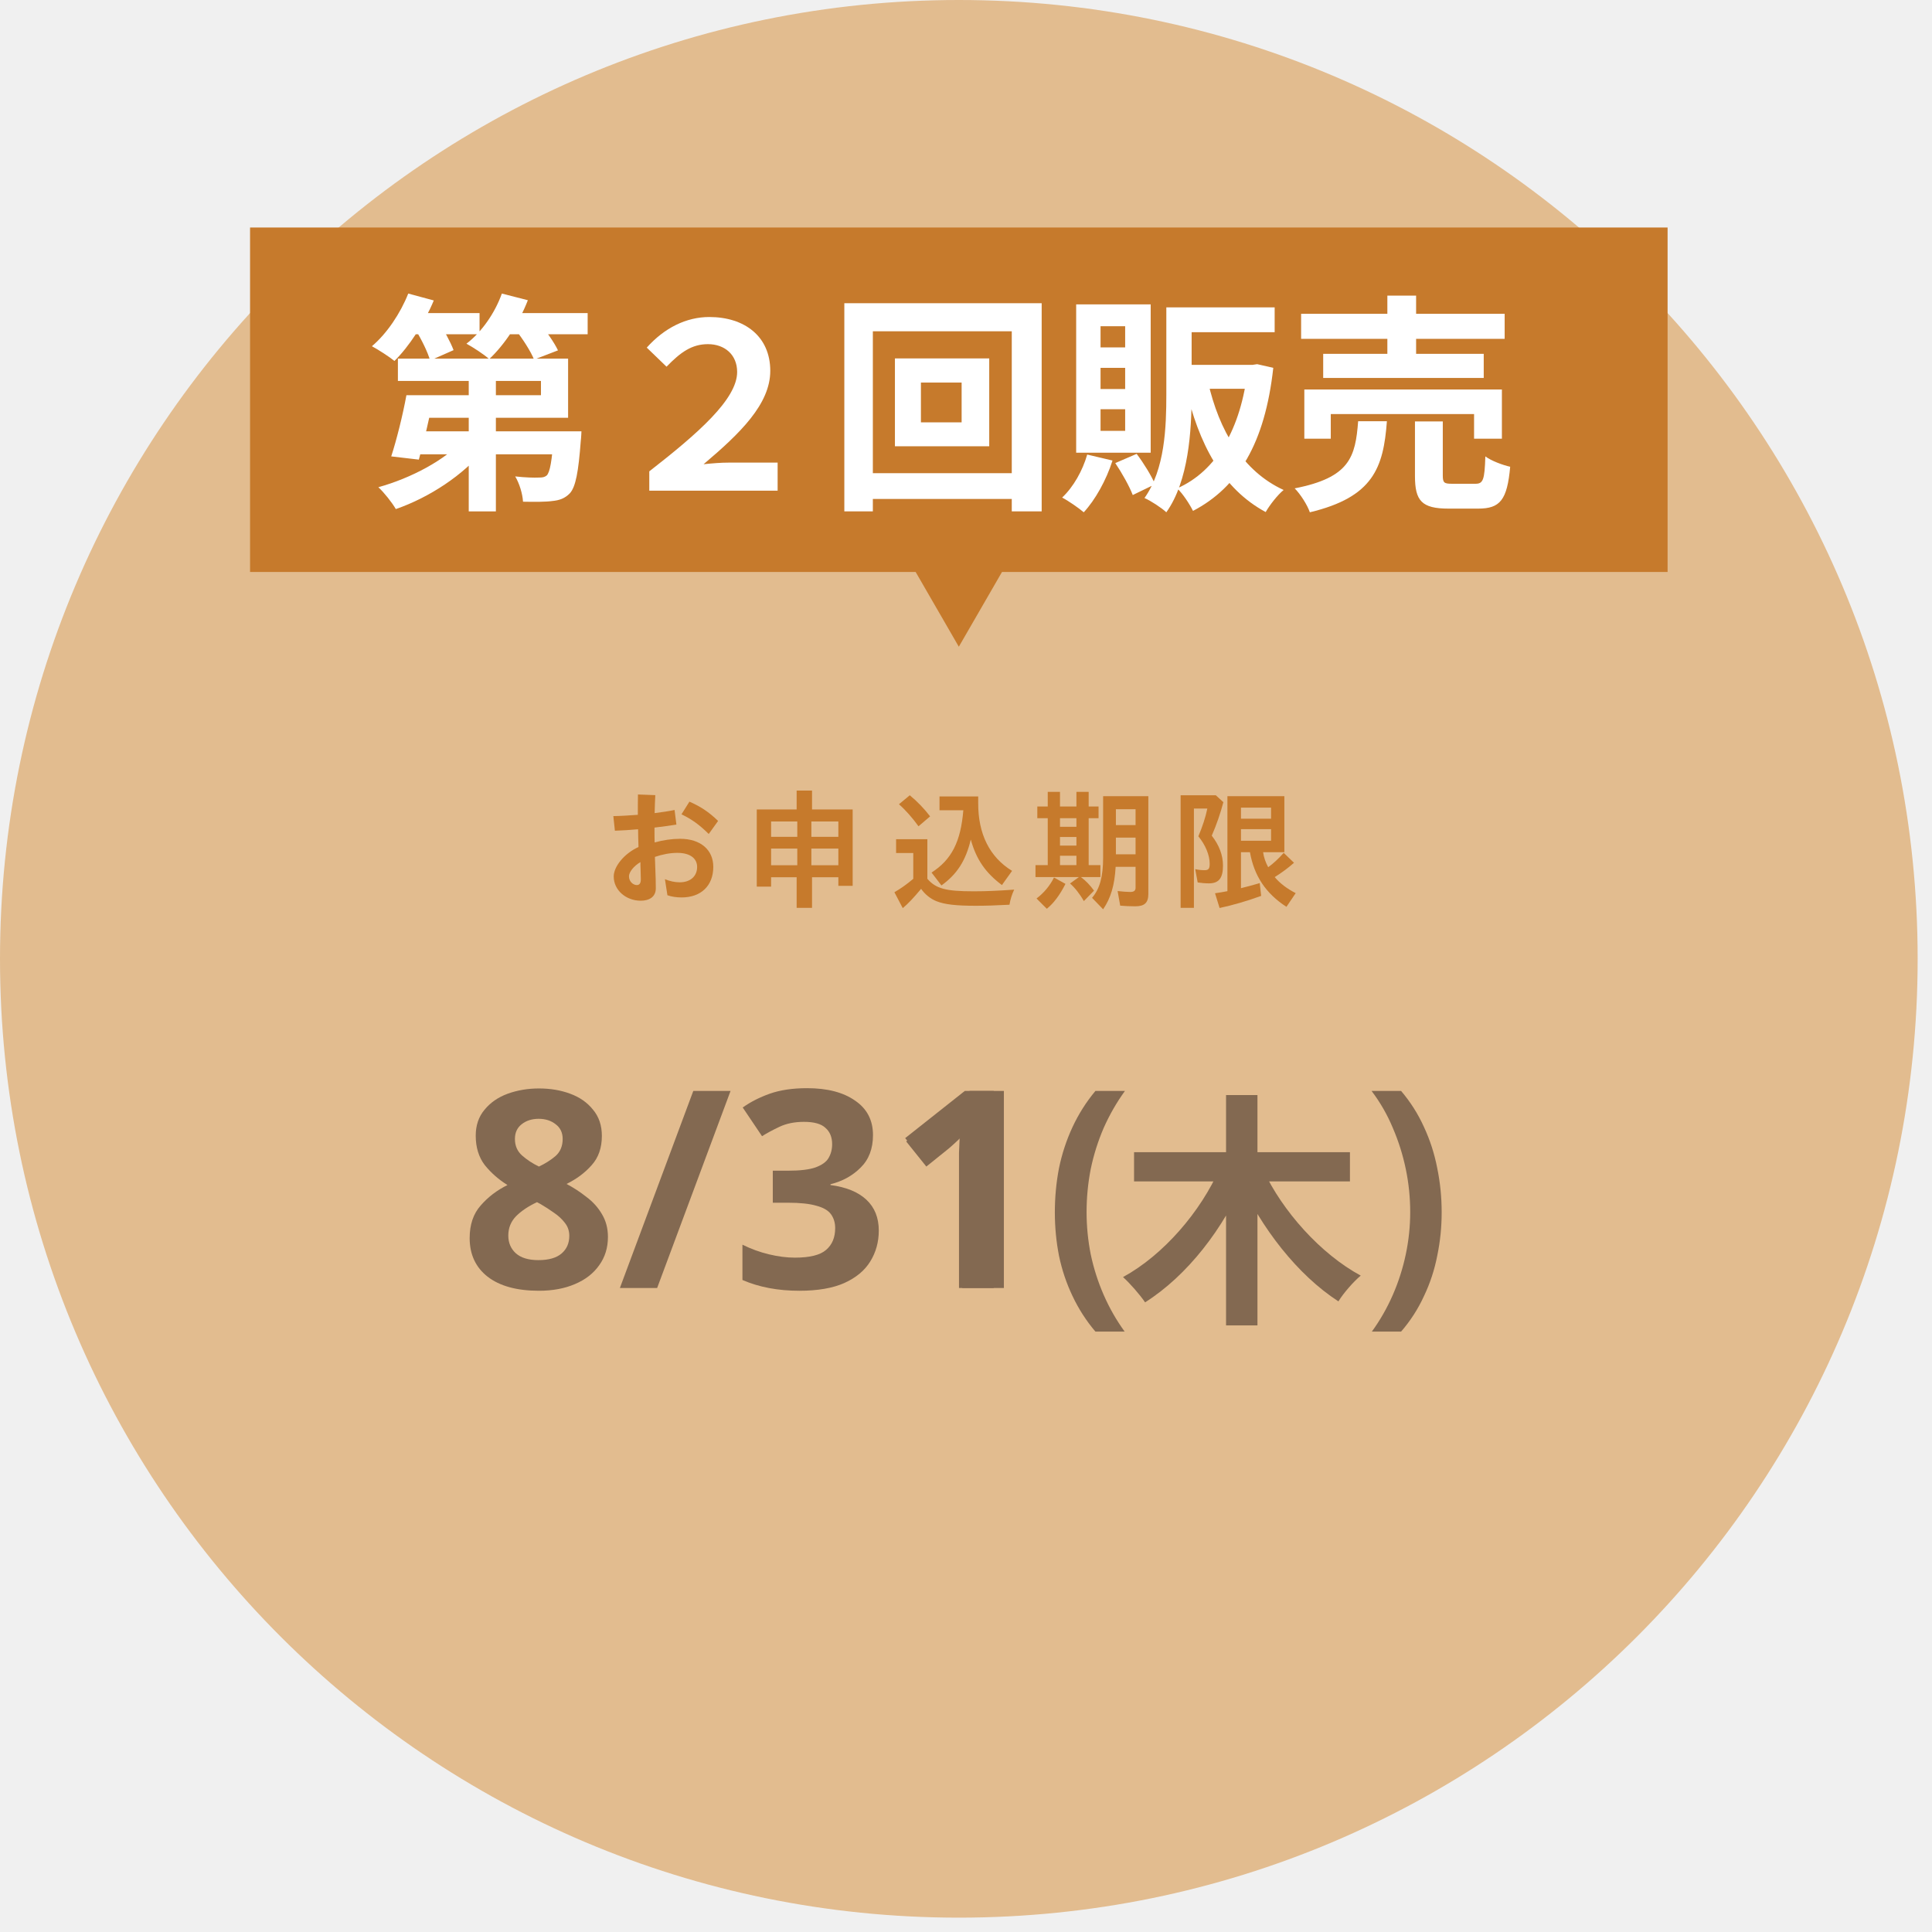
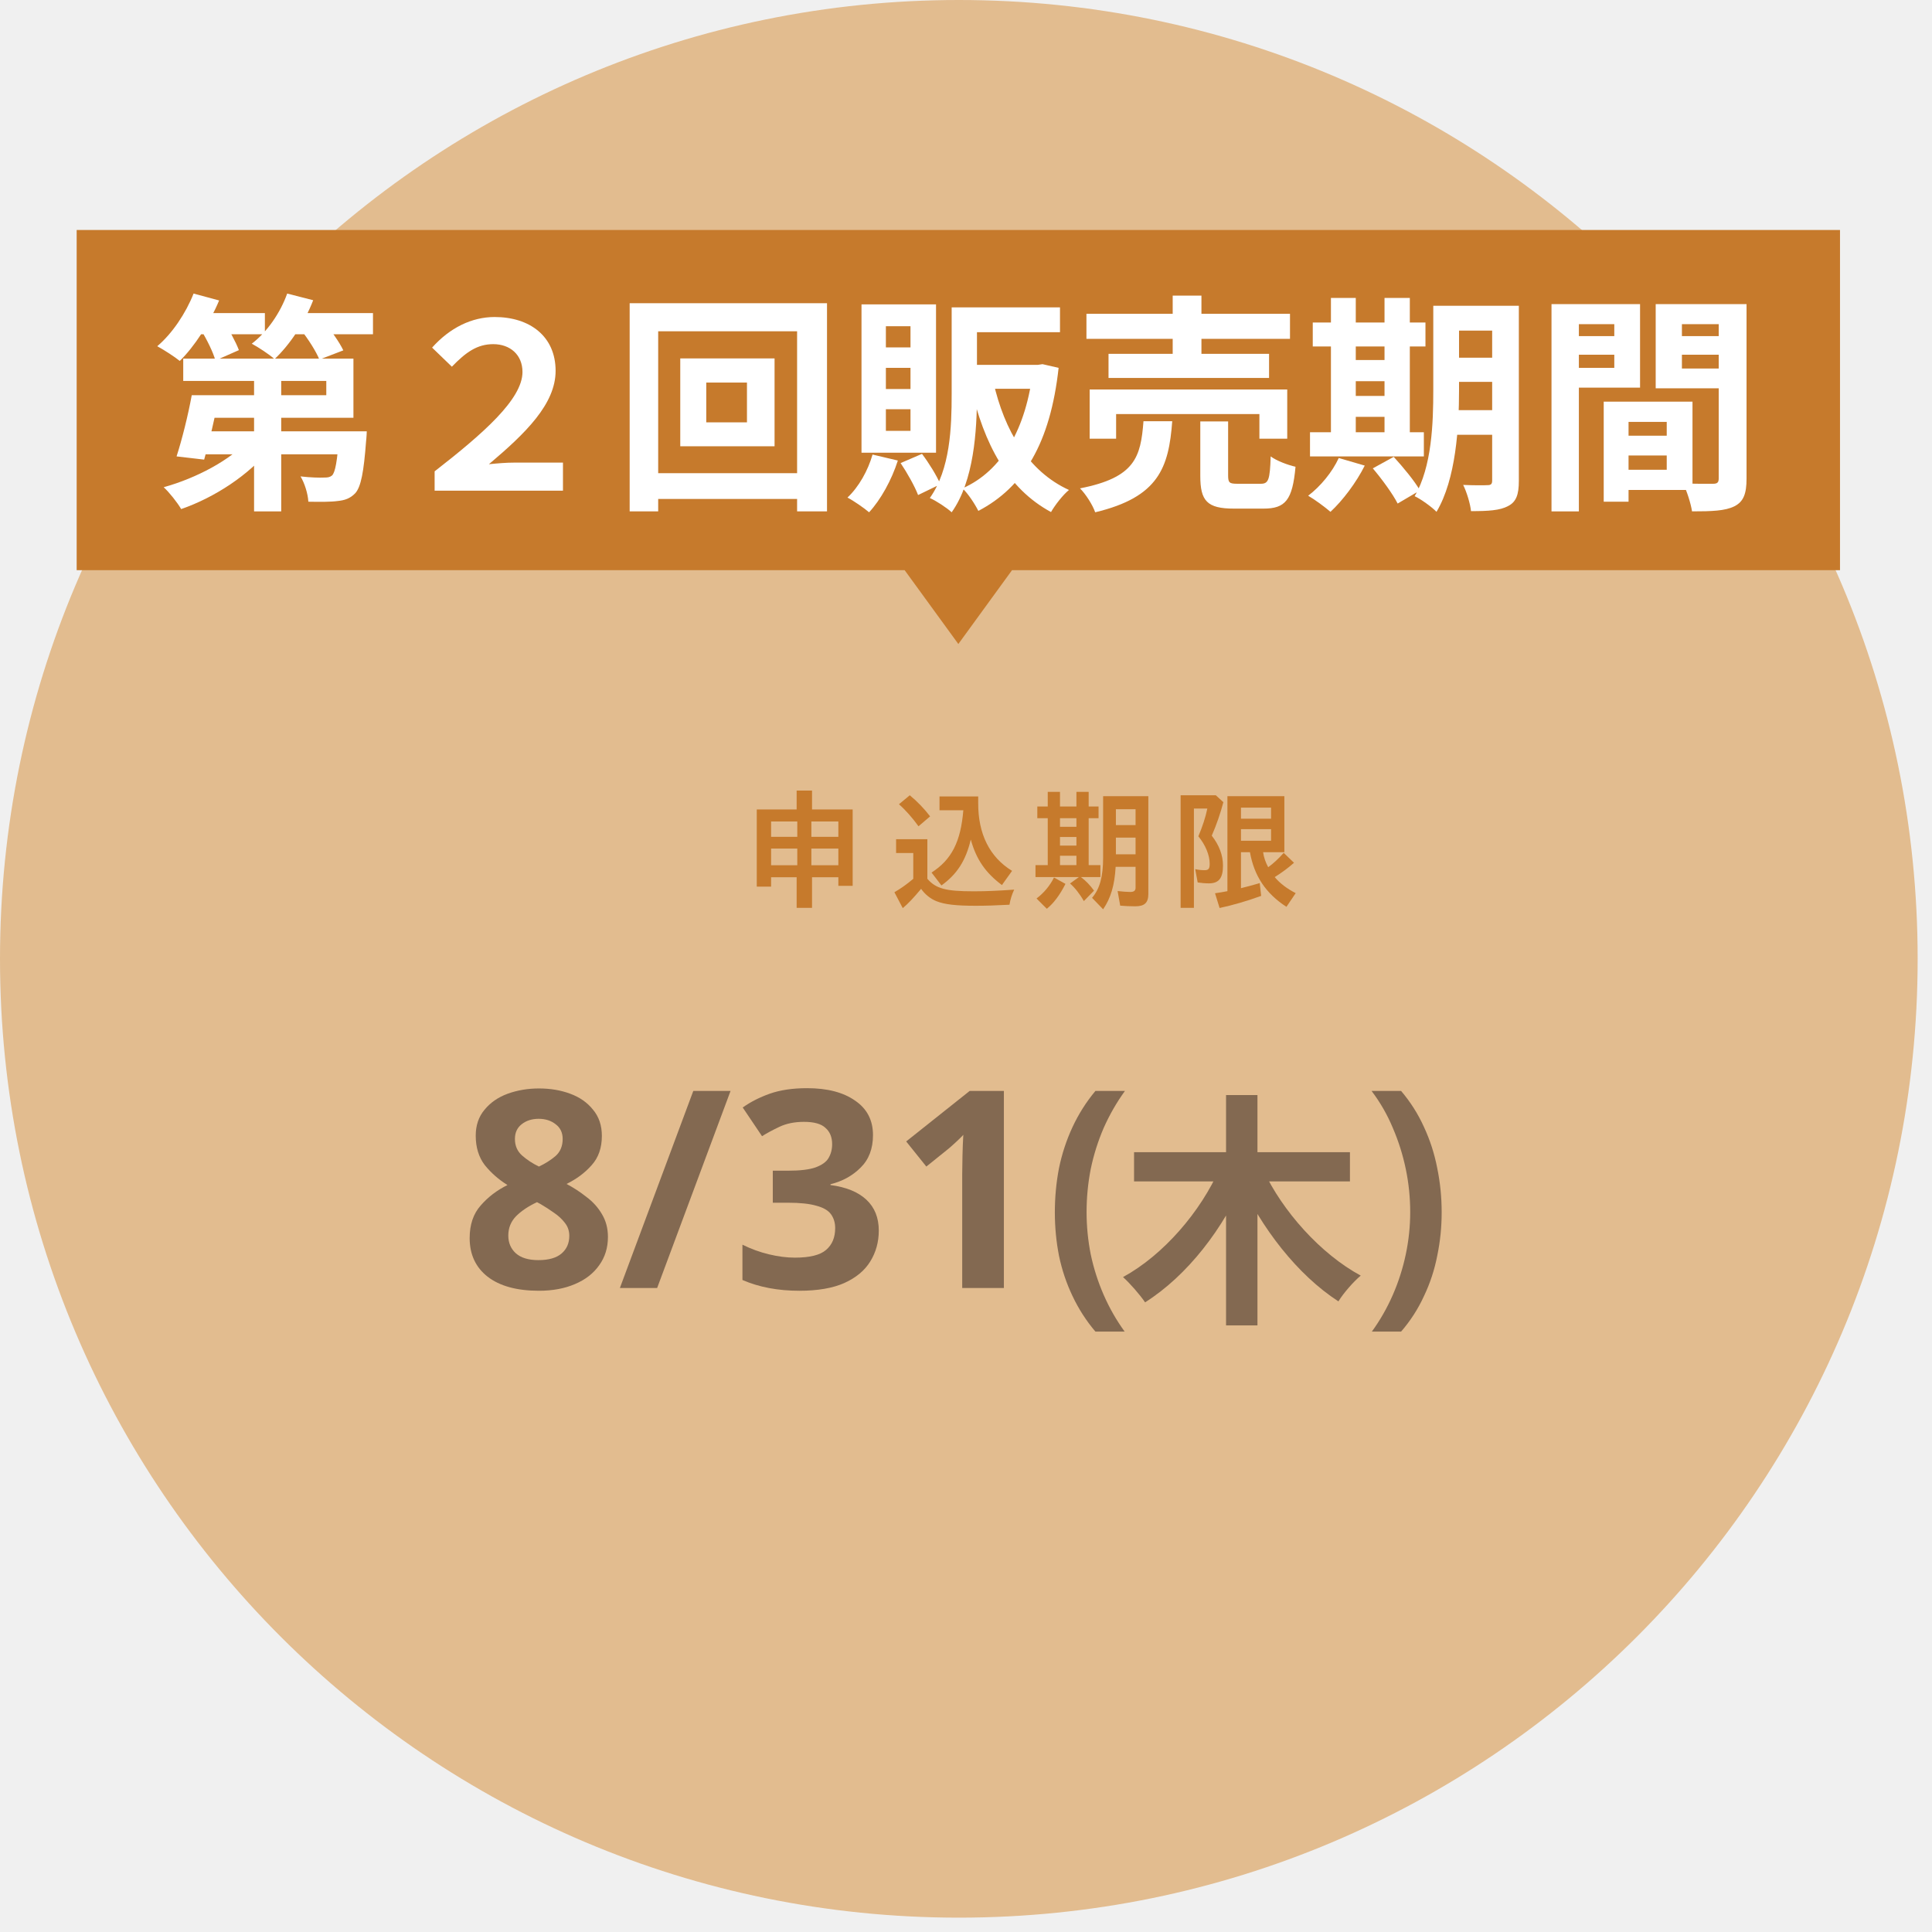
<svg xmlns="http://www.w3.org/2000/svg" width="126" height="126" viewBox="0 0 126 126" fill="none">
  <path d="M62.532 125.064C97.068 125.064 125.064 97.068 125.064 62.532C125.064 27.997 97.068 0 62.532 0C27.997 0 0 27.997 0 62.532C0 97.068 27.997 125.064 62.532 125.064Z" fill="#E2BC8F" />
-   <path d="M108.756 14.839H16.308V37.302H59.716L62.532 42.178L65.348 37.302H108.756V14.839Z" fill="#C67A2C" />
+   <path d="M120 15H5V37.184H58.998L62.501 42L66.003 37.184H120V15Z" fill="#C67A2C" />
  <path d="M58.331 58.189C58.73 57.959 59.13 57.679 59.562 57.313V55.63H58.441V54.73H60.48V57.313C61.042 57.959 61.68 58.129 63.507 58.129C64.297 58.129 65.096 58.095 66.142 58.019C65.988 58.35 65.895 58.648 65.835 59.004C64.781 59.056 64.322 59.072 63.626 59.072C62.342 59.072 61.611 58.987 61.076 58.775C60.685 58.622 60.311 58.316 60.073 57.968C59.562 58.579 59.215 58.945 58.875 59.226L58.331 58.189ZM58.628 52.451L59.334 51.865C59.844 52.29 60.285 52.749 60.659 53.242L59.903 53.888C59.512 53.344 59.053 52.825 58.628 52.451ZM60.753 56.906C62.062 56.064 62.656 54.9 62.826 52.843H61.272V51.942H63.796V52.375C63.787 54.39 64.544 55.903 66.005 56.795L65.343 57.721C64.263 56.913 63.668 56.038 63.312 54.755C62.988 56.114 62.427 57.007 61.398 57.746L60.753 56.906Z" fill="#C67A2C" />
  <path d="M69.784 57.619L70.362 57.202H67.532V56.421H68.331V53.361H67.651V52.596H68.331V51.644H69.13V52.596H70.201V51.644H71V52.596H71.645V53.361H71V56.421H71.765V57.202H70.498C70.805 57.432 71.11 57.746 71.349 58.086L70.686 58.767C70.422 58.299 70.091 57.883 69.784 57.619ZM67.6 58.597C68.067 58.248 68.475 57.764 68.739 57.228L69.487 57.645C69.113 58.384 68.714 58.911 68.271 59.268L67.6 58.597ZM70.201 53.922V53.361H69.13V53.922H70.201ZM70.201 55.146V54.585H69.13V55.146H70.201ZM70.201 56.421V55.809H69.13V56.421H70.201ZM71.221 58.554C71.723 57.968 71.943 57.177 71.943 55.928V51.925H74.892V58.299C74.892 58.877 74.645 59.107 74.034 59.107C73.711 59.107 73.328 59.089 73.057 59.064L72.887 58.112C73.167 58.146 73.507 58.171 73.711 58.171C73.957 58.171 74.059 58.086 74.059 57.891V56.532H72.759C72.691 57.739 72.444 58.563 71.943 59.302L71.221 58.554ZM74.059 53.812V52.775H72.776V53.812H74.059ZM74.059 55.715V54.627H72.776V55.715H74.059Z" fill="#C67A2C" />
  <path d="M76.997 51.865H79.292L79.785 52.316C79.598 53.029 79.343 53.778 79.028 54.5C79.513 55.12 79.76 55.775 79.76 56.454C79.76 57.271 79.487 57.611 78.842 57.611C78.612 57.611 78.314 57.585 78.11 57.551L77.949 56.684C78.128 56.727 78.365 56.752 78.569 56.752C78.816 56.752 78.893 56.651 78.893 56.336C78.893 55.766 78.612 55.095 78.153 54.542C78.417 53.922 78.62 53.31 78.739 52.732H77.864V59.208H76.997V51.865ZM79.241 58.256C79.478 58.223 79.836 58.163 80.049 58.12V51.925H83.763V55.579H82.377C82.42 55.903 82.539 56.251 82.709 56.557C83.04 56.319 83.371 56.013 83.72 55.622L84.392 56.268C84.009 56.608 83.593 56.913 83.134 57.202C83.457 57.594 83.933 57.959 84.502 58.248L83.898 59.141C82.556 58.274 81.791 57.126 81.519 55.579H80.933V57.925C81.289 57.84 81.647 57.739 82.156 57.594L82.25 58.427C81.349 58.758 80.346 59.047 79.538 59.217L79.241 58.256ZM82.895 53.395V52.673H80.933V53.395H82.895ZM82.895 54.831V54.075H80.933V54.831H82.895Z" fill="#C67A2C" />
-   <path d="M64.811 84H62.543V75.99C62.543 75.726 62.543 75.456 62.543 75.18C62.555 74.904 62.567 74.628 62.579 74.352C62.591 74.064 62.603 73.8 62.615 73.56C62.495 73.68 62.345 73.824 62.165 73.992C61.985 74.148 61.799 74.31 61.607 74.478L60.167 75.63L59.033 74.226L62.921 71.148H64.811V84Z" fill="#836951" />
  <path d="M68.794 79.068C68.794 78.084 68.884 77.124 69.064 76.188C69.256 75.252 69.55 74.358 69.946 73.506C70.342 72.654 70.84 71.868 71.44 71.148H73.366C72.826 71.892 72.364 72.696 71.98 73.56C71.608 74.424 71.326 75.318 71.134 76.242C70.954 77.166 70.864 78.102 70.864 79.05C70.864 79.974 70.954 80.892 71.134 81.804C71.326 82.716 71.608 83.598 71.98 84.45C72.352 85.302 72.808 86.1 73.348 86.844H71.44C70.84 86.136 70.342 85.362 69.946 84.522C69.55 83.694 69.256 82.818 69.064 81.894C68.884 80.97 68.794 80.028 68.794 79.068Z" fill="#836951" />
  <path d="M94.022 79.068C94.022 80.028 93.926 80.97 93.734 81.894C93.554 82.818 93.266 83.694 92.87 84.522C92.486 85.362 91.988 86.136 91.376 86.844H89.468C90.008 86.1 90.464 85.302 90.836 84.45C91.208 83.598 91.49 82.716 91.682 81.804C91.874 80.892 91.97 79.974 91.97 79.05C91.97 78.102 91.874 77.166 91.682 76.242C91.49 75.318 91.208 74.424 90.836 73.56C90.476 72.696 90.014 71.892 89.45 71.148H91.376C91.988 71.868 92.486 72.654 92.87 73.506C93.266 74.358 93.554 75.252 93.734 76.188C93.926 77.124 94.022 78.084 94.022 79.068Z" fill="#836951" />
-   <path d="M27.495 25.775H35.28V24.845H25.95V23.39H37.05V27.245H27.495V25.775ZM26.505 25.775H28.305C28.02 27.2 27.63 28.88 27.315 29.975L25.515 29.765C25.86 28.7 26.265 27.095 26.505 25.775ZM27.135 28.13H36.585V29.63H26.685L27.135 28.13ZM36.12 28.13H37.92C37.92 28.13 37.905 28.55 37.875 28.775C37.725 30.77 37.545 31.745 37.17 32.165C36.84 32.51 36.48 32.63 36.015 32.675C35.595 32.735 34.875 32.735 34.11 32.72C34.08 32.195 33.87 31.52 33.6 31.07C34.23 31.145 34.86 31.16 35.13 31.145C35.37 31.145 35.505 31.13 35.655 31.01C35.865 30.8 36 30.08 36.12 28.34V28.13ZM30.57 23.735H32.34V33.35H30.57V23.735ZM30.21 28.67L31.605 29.27C30.255 30.965 27.99 32.45 25.815 33.2C25.56 32.765 25.05 32.12 24.675 31.775C26.79 31.19 29.07 29.99 30.21 28.67ZM26.55 20.42H31.275V21.8H26.55V20.42ZM32.505 20.42H38.325V21.8H32.505V20.42ZM26.625 19.145L28.29 19.595C27.675 21.08 26.67 22.61 25.725 23.54C25.395 23.27 24.675 22.805 24.255 22.58C25.23 21.755 26.115 20.435 26.625 19.145ZM32.73 19.145L34.425 19.58C33.855 21.065 32.88 22.505 31.905 23.42C31.575 23.12 30.84 22.64 30.42 22.415C31.425 21.65 32.28 20.405 32.73 19.145ZM27.105 21.515L28.545 20.9C28.935 21.485 29.385 22.31 29.58 22.835L28.05 23.51C27.9 22.97 27.495 22.145 27.105 21.515ZM33.615 21.5L35.1 20.975C35.58 21.53 36.135 22.31 36.39 22.85L34.83 23.45C34.62 22.925 34.095 22.1 33.615 21.5Z" fill="white" />
-   <path d="M42.345 32V30.74C45.525 28.265 48.075 26.03 48.075 24.26C48.075 23.135 47.265 22.445 46.17 22.445C45.12 22.445 44.385 22.97 43.47 23.915L42.18 22.67C43.335 21.38 44.76 20.675 46.26 20.675C48.555 20.675 50.235 21.935 50.235 24.185C50.235 26.345 48.285 28.25 45.885 30.275C46.485 30.215 47.01 30.17 47.55 30.17H50.715V32H42.345Z" fill="white" />
-   <path d="M60.06 24.95V27.545H62.715V24.95H60.06ZM58.365 23.375H64.515V29.105H58.365V23.375ZM55.065 19.775H67.935V33.35H65.985V21.605H56.925V33.35H55.065V19.775ZM56.115 30.86H67.095V32.54H56.115V30.86Z" fill="white" />
-   <path d="M76.59 20.045H83.13V21.665H76.59V20.045ZM76.065 20.045H77.715V25.715C77.715 28.085 77.52 31.37 76.065 33.41C75.765 33.125 75.03 32.645 74.64 32.48C75.975 30.605 76.065 27.86 76.065 25.715V20.045ZM81.375 23.795H81.69L81.99 23.75L83.04 23.99C82.5 28.895 80.76 31.775 77.805 33.32C77.58 32.87 77.13 32.18 76.77 31.85C79.335 30.725 80.94 27.965 81.375 24.08V23.795ZM78.78 24.89C79.5 28.085 81.06 30.74 83.715 31.955C83.325 32.27 82.8 32.945 82.545 33.395C79.71 31.865 78.18 28.97 77.31 25.205L78.78 24.89ZM77.07 23.795H81.81V25.355H77.07V23.795ZM70.905 29.645L72.555 30.035C72.15 31.31 71.43 32.6 70.68 33.41C70.365 33.14 69.675 32.66 69.27 32.45C70.005 31.76 70.605 30.695 70.905 29.645ZM72.735 30.2L74.13 29.6C74.595 30.215 75.09 31.025 75.33 31.58L73.875 32.285C73.665 31.73 73.17 30.845 72.735 30.2ZM71.775 23.99V25.37H73.38V23.99H71.775ZM71.775 26.69V28.1H73.38V26.69H71.775ZM71.775 21.275V22.655H73.38V21.275H71.775ZM70.185 19.85H75.045V29.525H70.185V19.85Z" fill="white" />
-   <path d="M84.855 20.465H98.13V22.1H84.855V20.465ZM86.295 23.075H96.765V24.65H86.295V23.075ZM85.065 25.4H97.95V28.61H96.135V27.005H86.79V28.61H85.065V25.4ZM90.48 19.28H92.355V23.945H90.48V19.28ZM92.28 27.485H94.095V31.01C94.095 31.49 94.185 31.55 94.71 31.55C94.965 31.55 95.94 31.55 96.225 31.55C96.72 31.55 96.825 31.31 96.87 29.765C97.245 30.05 98.01 30.335 98.49 30.44C98.295 32.615 97.83 33.17 96.405 33.17C96.03 33.17 94.815 33.17 94.47 33.17C92.715 33.17 92.28 32.66 92.28 31.04V27.485ZM88.575 27.47H90.45C90.225 30.5 89.565 32.42 85.425 33.41C85.26 32.93 84.81 32.225 84.435 31.85C88.035 31.145 88.395 29.81 88.575 27.47Z" fill="white" />
+   <path d="M13.495 25.775H21.28V24.845H11.95V23.39H23.05V27.245H13.495V25.775ZM12.505 25.775H14.305C14.02 27.2 13.63 28.88 13.315 29.975L11.515 29.765C11.86 28.7 12.265 27.095 12.505 25.775ZM13.135 28.13H22.585V29.63H12.685L13.135 28.13ZM22.12 28.13H23.92C23.92 28.13 23.905 28.55 23.875 28.775C23.725 30.77 23.545 31.745 23.17 32.165C22.84 32.51 22.48 32.63 22.015 32.675C21.595 32.735 20.875 32.735 20.11 32.72C20.08 32.195 19.87 31.52 19.6 31.07C20.23 31.145 20.86 31.16 21.13 31.145C21.37 31.145 21.505 31.13 21.655 31.01C21.865 30.8 22 30.08 22.12 28.34V28.13ZM16.57 23.735H18.34V33.35H16.57V23.735ZM16.21 28.67L17.605 29.27C16.255 30.965 13.99 32.45 11.815 33.2C11.56 32.765 11.05 32.12 10.675 31.775C12.79 31.19 15.07 29.99 16.21 28.67ZM12.55 20.42H17.275V21.8H12.55V20.42ZM18.505 20.42H24.325V21.8H18.505V20.42ZM12.625 19.145L14.29 19.595C13.675 21.08 12.67 22.61 11.725 23.54C11.395 23.27 10.675 22.805 10.255 22.58C11.23 21.755 12.115 20.435 12.625 19.145ZM18.73 19.145L20.425 19.58C19.855 21.065 18.88 22.505 17.905 23.42C17.575 23.12 16.84 22.64 16.42 22.415C17.425 21.65 18.28 20.405 18.73 19.145ZM13.105 21.515L14.545 20.9C14.935 21.485 15.385 22.31 15.58 22.835L14.05 23.51C13.9 22.97 13.495 22.145 13.105 21.515ZM19.615 21.5L21.1 20.975C21.58 21.53 22.135 22.31 22.39 22.85L20.83 23.45C20.62 22.925 20.095 22.1 19.615 21.5Z" fill="white" />
+   <path d="M28.345 32V30.74C31.525 28.265 34.075 26.03 34.075 24.26C34.075 23.135 33.265 22.445 32.17 22.445C31.12 22.445 30.385 22.97 29.47 23.915L28.18 22.67C29.335 21.38 30.76 20.675 32.26 20.675C34.555 20.675 36.235 21.935 36.235 24.185C36.235 26.345 34.285 28.25 31.885 30.275C32.485 30.215 33.01 30.17 33.55 30.17H36.715V32H28.345Z" fill="white" />
+   <path d="M46.06 24.95V27.545H48.715V24.95H46.06ZM44.365 23.375H50.515V29.105H44.365V23.375ZM41.065 19.775H53.935V33.35H51.985V21.605H42.925V33.35H41.065V19.775ZM42.115 30.86H53.095V32.54H42.115V30.86Z" fill="white" />
+   <path d="M62.59 20.045H69.13V21.665H62.59V20.045ZM62.065 20.045H63.715V25.715C63.715 28.085 63.52 31.37 62.065 33.41C61.765 33.125 61.03 32.645 60.64 32.48C61.975 30.605 62.065 27.86 62.065 25.715V20.045ZM67.375 23.795H67.69L67.99 23.75L69.04 23.99C68.5 28.895 66.76 31.775 63.805 33.32C63.58 32.87 63.13 32.18 62.77 31.85C65.335 30.725 66.94 27.965 67.375 24.08V23.795ZM64.78 24.89C65.5 28.085 67.06 30.74 69.715 31.955C69.325 32.27 68.8 32.945 68.545 33.395C65.71 31.865 64.18 28.97 63.31 25.205L64.78 24.89ZM63.07 23.795H67.81V25.355H63.07V23.795ZM56.905 29.645L58.555 30.035C58.15 31.31 57.43 32.6 56.68 33.41C56.365 33.14 55.675 32.66 55.27 32.45C56.005 31.76 56.605 30.695 56.905 29.645ZM58.735 30.2L60.13 29.6C60.595 30.215 61.09 31.025 61.33 31.58L59.875 32.285C59.665 31.73 59.17 30.845 58.735 30.2ZM57.775 23.99V25.37H59.38V23.99H57.775ZM57.775 26.69V28.1H59.38V26.69H57.775ZM57.775 21.275V22.655H59.38V21.275H57.775ZM56.185 19.85H61.045V29.525H56.185V19.85Z" fill="white" />
+   <path d="M70.855 20.465H84.13V22.1H70.855V20.465ZM72.295 23.075H82.765V24.65H72.295V23.075ZM71.065 25.4H83.95V28.61H82.135V27.005H72.79V28.61H71.065V25.4ZM76.48 19.28H78.355V23.945H76.48V19.28ZM78.28 27.485H80.095V31.01C80.095 31.49 80.185 31.55 80.71 31.55C80.965 31.55 81.94 31.55 82.225 31.55C82.72 31.55 82.825 31.31 82.87 29.765C83.245 30.05 84.01 30.335 84.49 30.44C84.295 32.615 83.83 33.17 82.405 33.17C82.03 33.17 80.815 33.17 80.47 33.17C78.715 33.17 78.28 32.66 78.28 31.04V27.485ZM74.575 27.47H76.45C76.225 30.5 75.565 32.42 71.425 33.41C71.26 32.93 70.81 32.225 70.435 31.85C74.035 31.145 74.395 29.81 74.575 27.47Z" fill="white" />
+   <path d="M94.21 19.94H98.095V21.56H94.21V19.94ZM94.21 23.33H98.095V24.905H94.21V23.33ZM94.21 26.75H98.11V28.355H94.21V26.75ZM97.315 19.94H99.055V31.37C99.055 32.24 98.89 32.735 98.35 33.005C97.825 33.29 97.06 33.335 95.935 33.335C95.89 32.855 95.65 32.075 95.425 31.625C96.07 31.655 96.805 31.655 97.015 31.64C97.24 31.64 97.315 31.565 97.315 31.34V19.94ZM93.475 19.94H95.155V25.445C95.155 27.815 94.96 31.25 93.685 33.38C93.385 33.065 92.65 32.54 92.26 32.36C93.385 30.44 93.475 27.59 93.475 25.445V19.94ZM85.615 21.035H92.965V22.595H85.615V21.035ZM87.58 23.48H91.15V24.86H87.58V23.48ZM87.58 25.82H91.165V27.185H87.58V25.82ZM85.435 28.19H92.86V29.765H85.435V28.19ZM86.8 19.43H88.42V28.76H86.8V19.43ZM90.295 19.43H91.945V28.76H90.295V19.43ZM87.31 29.87L89.005 30.365C88.45 31.475 87.565 32.645 86.77 33.38C86.425 33.08 85.735 32.57 85.315 32.33C86.125 31.715 86.89 30.785 87.31 29.87ZM89.53 30.545L90.895 29.795C91.495 30.455 92.26 31.37 92.605 31.985L91.15 32.84C90.85 32.24 90.13 31.25 89.53 30.545Z" fill="white" />
+   <path d="M105.43 28.415H109.54V29.705H105.43V28.415ZM105.325 26.195H110.38V31.955H105.325V30.635H108.7V27.515H105.325V26.195ZM104.59 26.195H106.21V32.72H104.59V26.195ZM102.07 21.92H105.835V23.135H102.07V21.92ZM109.03 21.92H112.825V23.135H109.03V21.92ZM112.09 19.835H113.905V31.22C113.905 32.195 113.71 32.72 113.11 33.02C112.51 33.32 111.64 33.35 110.35 33.35C110.275 32.84 110.005 32 109.765 31.52C110.545 31.565 111.46 31.55 111.73 31.55C112 31.55 112.09 31.46 112.09 31.205V19.835ZM102.22 19.835H106.96V25.28H102.22V23.99H105.28V21.14H102.22V19.835ZM113.05 19.835V21.14H109.69V24.035H113.05V25.325H107.98V19.835H113.05ZM101.185 19.835H102.97V33.35H101.185V19.835Z" fill="white" />
+   <path d="M51.955 57.211H50.289V57.824H49.355V52.791H51.955V51.559H52.958V52.791H55.609V57.772H54.675V57.211H52.958V59.208H51.955V57.211ZM51.997 54.576V53.574H50.289V54.576H51.997ZM51.997 56.429V55.341H50.289V56.429H51.997ZM54.675 54.576V53.574H52.915V54.576H54.675ZM54.675 56.429V55.341H52.915V56.429H54.675Z" fill="#C67A2C" />
+   <path d="M73.96 75.144H88.04V77.048H73.96V75.144ZM79.96 71.416H82.008V86.44H79.96V71.416ZM79.544 76.2L81.24 76.76C79.8 80.136 77.432 83.192 74.68 84.936C74.344 84.44 73.688 83.688 73.24 83.288C75.88 81.848 78.312 79.016 79.544 76.2ZM82.376 76.28C83.64 79 86.136 81.784 88.744 83.192C88.28 83.576 87.608 84.344 87.288 84.872C84.616 83.144 82.248 80.088 80.776 76.84L82.376 76.28Z" fill="#836951" />
  <path d="M35.148 70.986C35.892 70.986 36.57 71.1 37.182 71.328C37.806 71.556 38.304 71.904 38.676 72.372C39.06 72.828 39.252 73.398 39.252 74.082C39.252 74.862 39.03 75.498 38.586 75.99C38.154 76.482 37.608 76.89 36.948 77.214C37.404 77.454 37.836 77.736 38.244 78.06C38.664 78.372 39 78.744 39.252 79.176C39.516 79.608 39.648 80.106 39.648 80.67C39.648 81.378 39.456 81.996 39.072 82.524C38.7 83.052 38.172 83.46 37.488 83.748C36.816 84.036 36.036 84.18 35.148 84.18C33.708 84.18 32.592 83.874 31.8 83.262C31.02 82.65 30.63 81.81 30.63 80.742C30.63 79.866 30.87 79.158 31.35 78.618C31.83 78.066 32.412 77.622 33.096 77.286C32.52 76.926 32.028 76.494 31.62 75.99C31.224 75.474 31.026 74.832 31.026 74.064C31.026 73.392 31.218 72.828 31.602 72.372C31.986 71.904 32.49 71.556 33.114 71.328C33.75 71.1 34.428 70.986 35.148 70.986ZM35.13 72.966C34.686 72.966 34.314 73.086 34.014 73.326C33.726 73.554 33.582 73.872 33.582 74.28C33.582 74.724 33.738 75.084 34.05 75.36C34.362 75.636 34.728 75.876 35.148 76.08C35.556 75.888 35.916 75.66 36.228 75.396C36.54 75.12 36.696 74.748 36.696 74.28C36.696 73.872 36.546 73.554 36.246 73.326C35.946 73.086 35.574 72.966 35.13 72.966ZM33.15 80.58C33.15 81.048 33.312 81.432 33.636 81.732C33.972 82.032 34.464 82.182 35.112 82.182C35.784 82.182 36.288 82.038 36.624 81.75C36.96 81.462 37.128 81.078 37.128 80.598C37.128 80.274 37.032 79.992 36.84 79.752C36.648 79.5 36.408 79.278 36.12 79.086C35.832 78.882 35.544 78.696 35.256 78.528L35.022 78.402C34.458 78.666 34.002 78.972 33.654 79.32C33.318 79.668 33.15 80.088 33.15 80.58Z" fill="#836951" />
  <path d="M47.645 71.148L42.857 84H40.427L45.215 71.148H47.645Z" fill="#836951" />
  <path d="M56.934 74.028C56.934 74.916 56.664 75.624 56.124 76.152C55.596 76.68 54.942 77.04 54.162 77.232V77.286C55.182 77.418 55.962 77.736 56.502 78.24C57.042 78.744 57.312 79.416 57.312 80.256C57.312 81 57.126 81.672 56.754 82.272C56.394 82.86 55.83 83.328 55.062 83.676C54.306 84.012 53.328 84.18 52.128 84.18C50.736 84.18 49.5 83.946 48.42 83.478V81.174C48.972 81.45 49.548 81.66 50.148 81.804C50.748 81.948 51.312 82.02 51.84 82.02C52.812 82.02 53.49 81.852 53.874 81.516C54.27 81.18 54.468 80.706 54.468 80.094C54.468 79.746 54.378 79.446 54.198 79.194C54.018 78.942 53.7 78.756 53.244 78.636C52.8 78.504 52.176 78.438 51.372 78.438H50.4V76.35H51.39C52.182 76.35 52.782 76.278 53.19 76.134C53.61 75.978 53.892 75.774 54.036 75.522C54.192 75.258 54.27 74.958 54.27 74.622C54.27 74.166 54.126 73.812 53.838 73.56C53.562 73.296 53.094 73.164 52.434 73.164C51.822 73.164 51.288 73.272 50.832 73.488C50.376 73.704 49.998 73.908 49.698 74.1L48.438 72.228C48.942 71.868 49.53 71.568 50.202 71.328C50.886 71.088 51.696 70.968 52.632 70.968C53.952 70.968 54.996 71.238 55.764 71.778C56.544 72.306 56.934 73.056 56.934 74.028Z" fill="#836951" />
  <path d="M65.471 84H62.753V76.566C62.753 76.266 62.759 75.864 62.771 75.36C62.783 74.844 62.801 74.394 62.825 74.01C62.765 74.082 62.633 74.214 62.429 74.406C62.237 74.586 62.057 74.748 61.889 74.892L60.413 76.08L59.099 74.442L63.239 71.148H65.471V84Z" fill="#836951" />
-   <path d="M40.025 57.16C40.025 56.532 40.68 55.681 41.641 55.239C41.632 54.857 41.614 54.457 41.614 54.083C41.07 54.134 40.544 54.16 40.102 54.177L40 53.225C40.468 53.217 41.028 53.183 41.598 53.14C41.598 52.74 41.598 52.273 41.606 51.814L42.736 51.857C42.72 52.205 42.702 52.621 42.694 53.029C43.17 52.97 43.62 52.902 43.994 52.825L44.113 53.778C43.688 53.846 43.195 53.913 42.685 53.973V54.287C42.685 54.475 42.685 54.696 42.694 54.942C43.238 54.789 43.824 54.704 44.352 54.704C45.711 54.704 46.519 55.444 46.519 56.532C46.519 57.764 45.72 58.529 44.453 58.529C44.122 58.529 43.773 58.478 43.527 58.384L43.365 57.339C43.672 57.466 44.012 57.542 44.326 57.542C45.048 57.542 45.465 57.126 45.465 56.539C45.465 56.013 45.048 55.622 44.173 55.622C43.714 55.622 43.204 55.715 42.711 55.885C42.728 56.404 42.745 56.931 42.762 57.33C42.77 57.576 42.77 57.739 42.77 57.934C42.77 58.494 42.346 58.742 41.784 58.742C40.833 58.742 40.025 58.061 40.025 57.16ZM41.529 57.721C41.725 57.721 41.793 57.576 41.793 57.339C41.793 57.143 41.784 56.939 41.776 56.658C41.767 56.506 41.767 56.362 41.767 56.225C41.326 56.481 41.02 56.88 41.02 57.152C41.02 57.492 41.292 57.721 41.529 57.721ZM44.445 53.106L44.963 52.282C45.685 52.596 46.229 52.953 46.833 53.539L46.222 54.39C45.592 53.769 45.107 53.429 44.445 53.106Z" fill="#C67A2C" />
-   <path d="M51.955 57.211H50.289V57.824H49.355V52.791H51.955V51.559H52.958V52.791H55.609V57.772H54.675V57.211H52.958V59.208H51.955V57.211ZM51.997 54.576V53.574H50.289V54.576H51.997ZM51.997 56.429V55.341H50.289V56.429H51.997ZM54.675 54.576V53.574H52.915V54.576H54.675ZM54.675 56.429V55.341H52.915V56.429H54.675Z" fill="#C67A2C" />
-   <path d="M73.96 75.144H88.04V77.048H73.96V75.144ZM79.96 71.416H82.008V86.44H79.96V71.416ZM79.544 76.2L81.24 76.76C79.8 80.136 77.432 83.192 74.68 84.936C74.344 84.44 73.688 83.688 73.24 83.288C75.88 81.848 78.312 79.016 79.544 76.2ZM82.376 76.28C83.64 79 86.136 81.784 88.744 83.192C88.28 83.576 87.608 84.344 87.288 84.872C84.616 83.144 82.248 80.088 80.776 76.84L82.376 76.28Z" fill="#836951" />
</svg>
